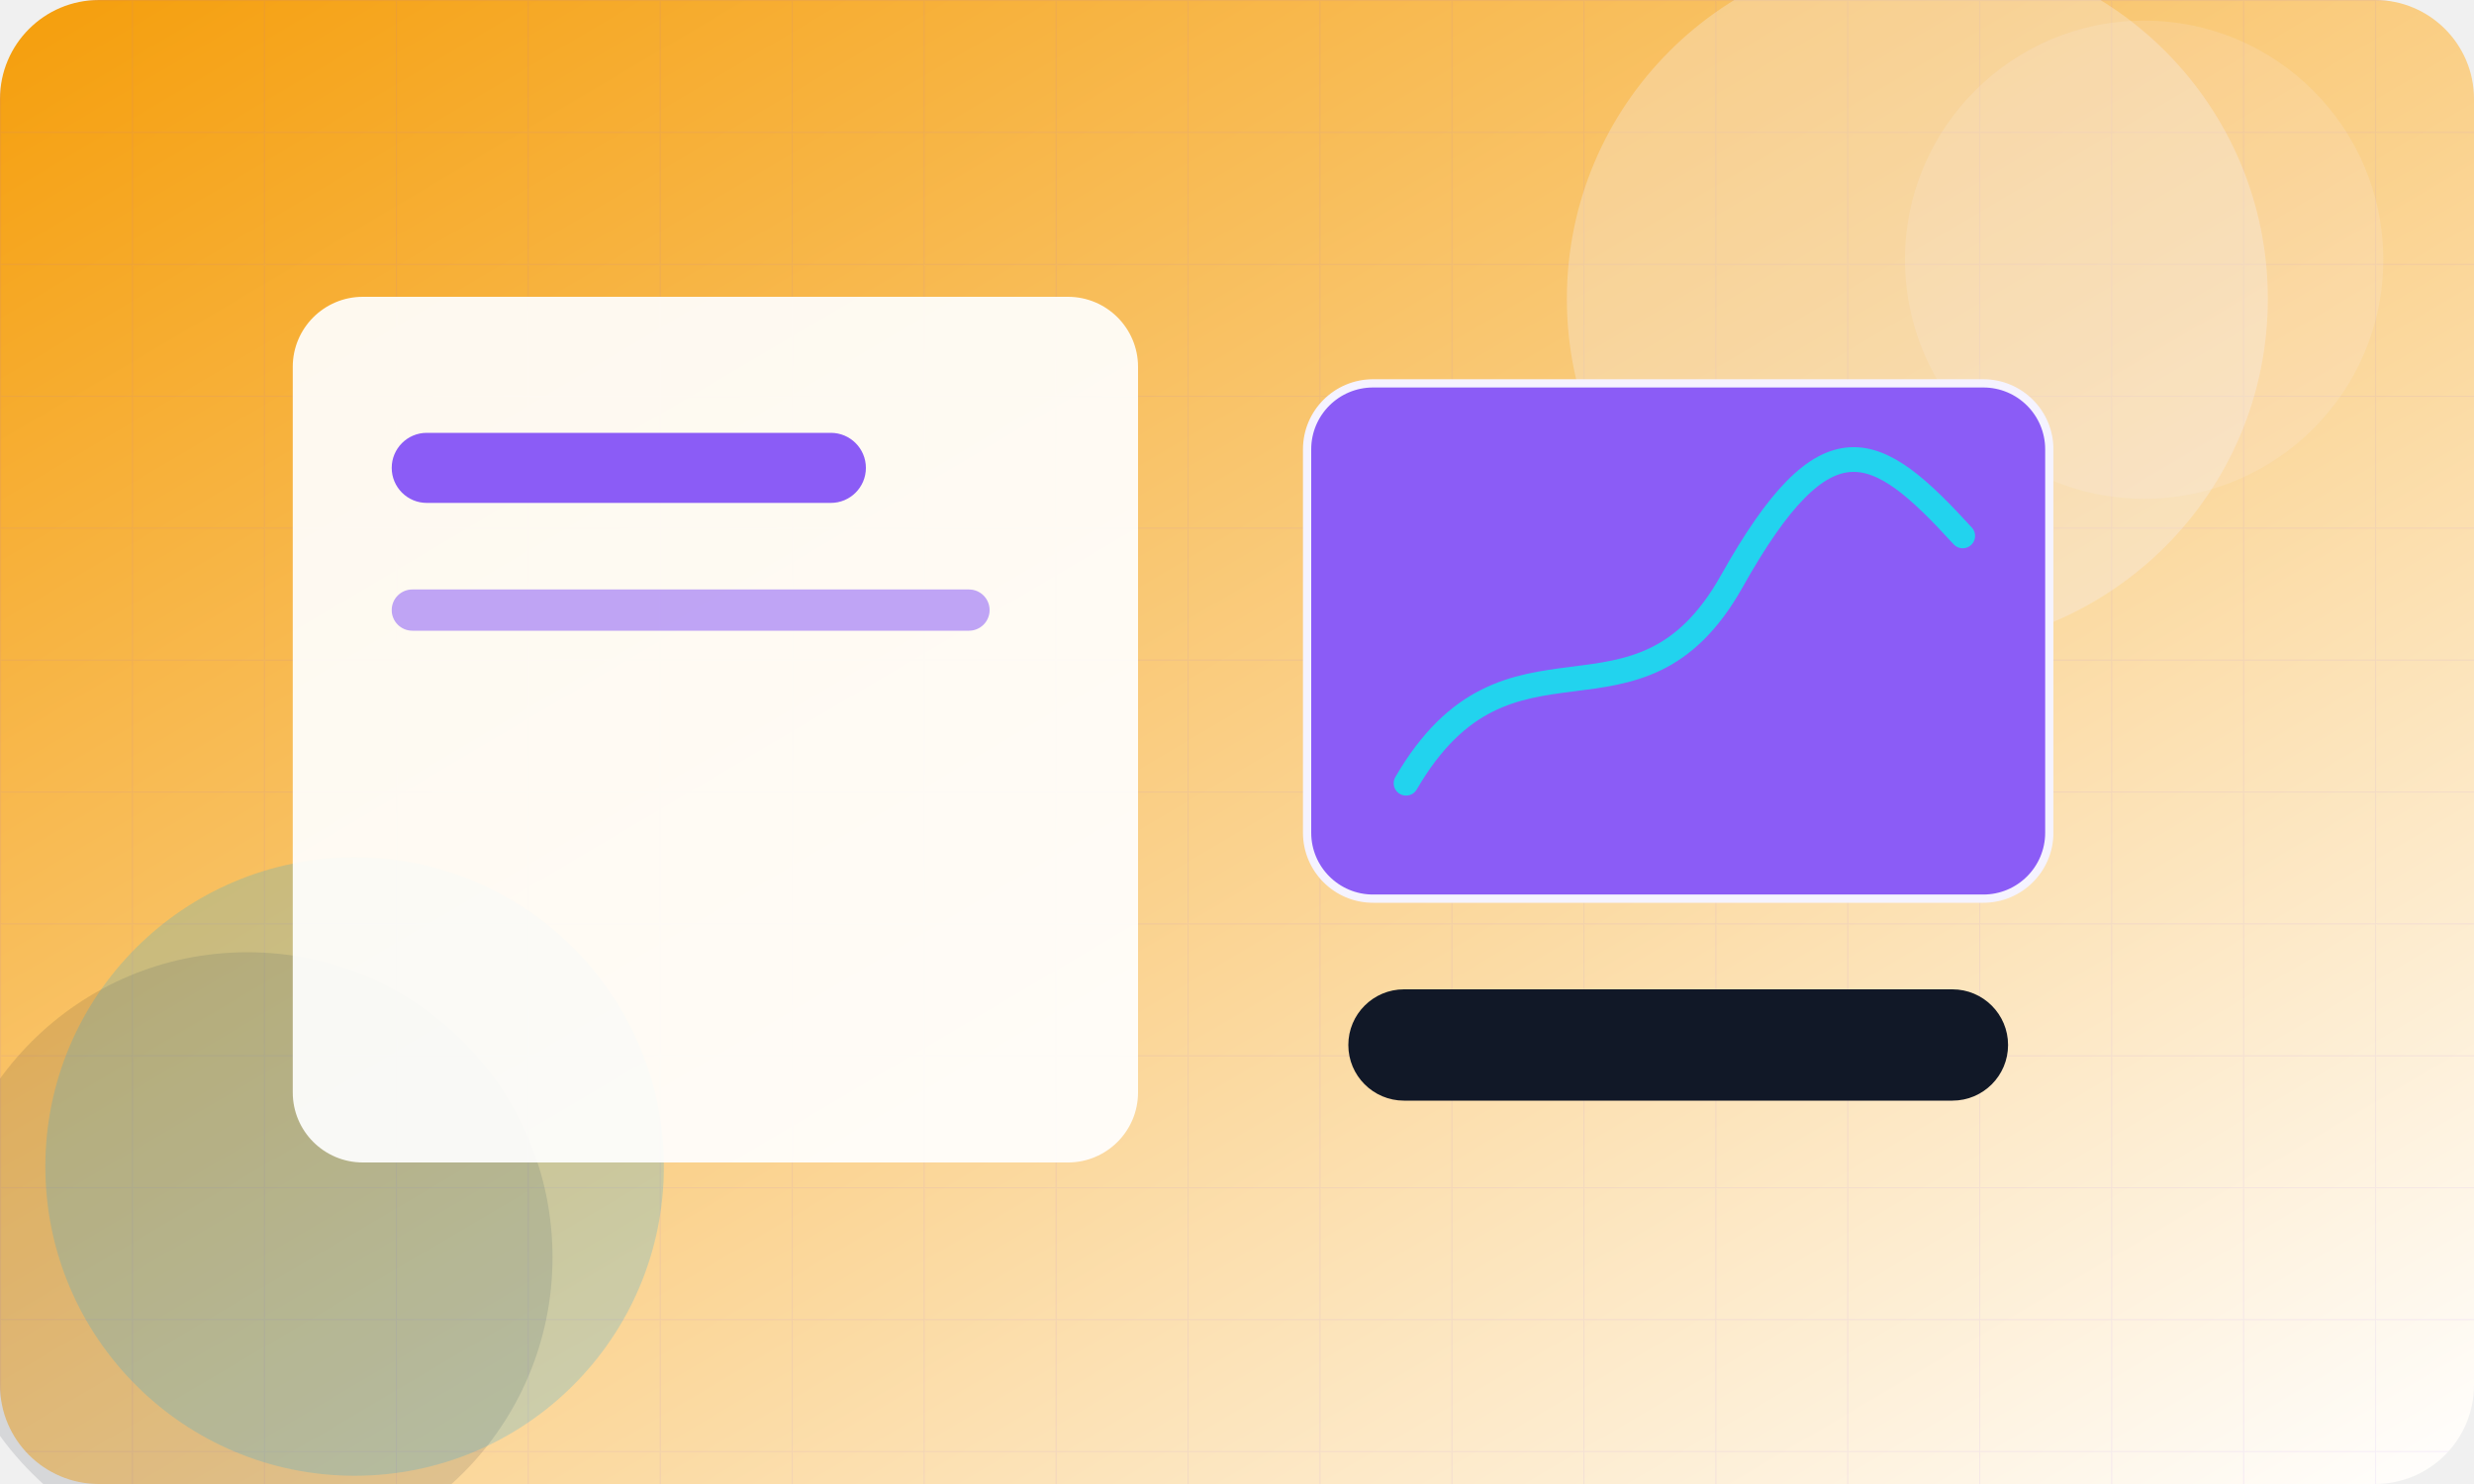
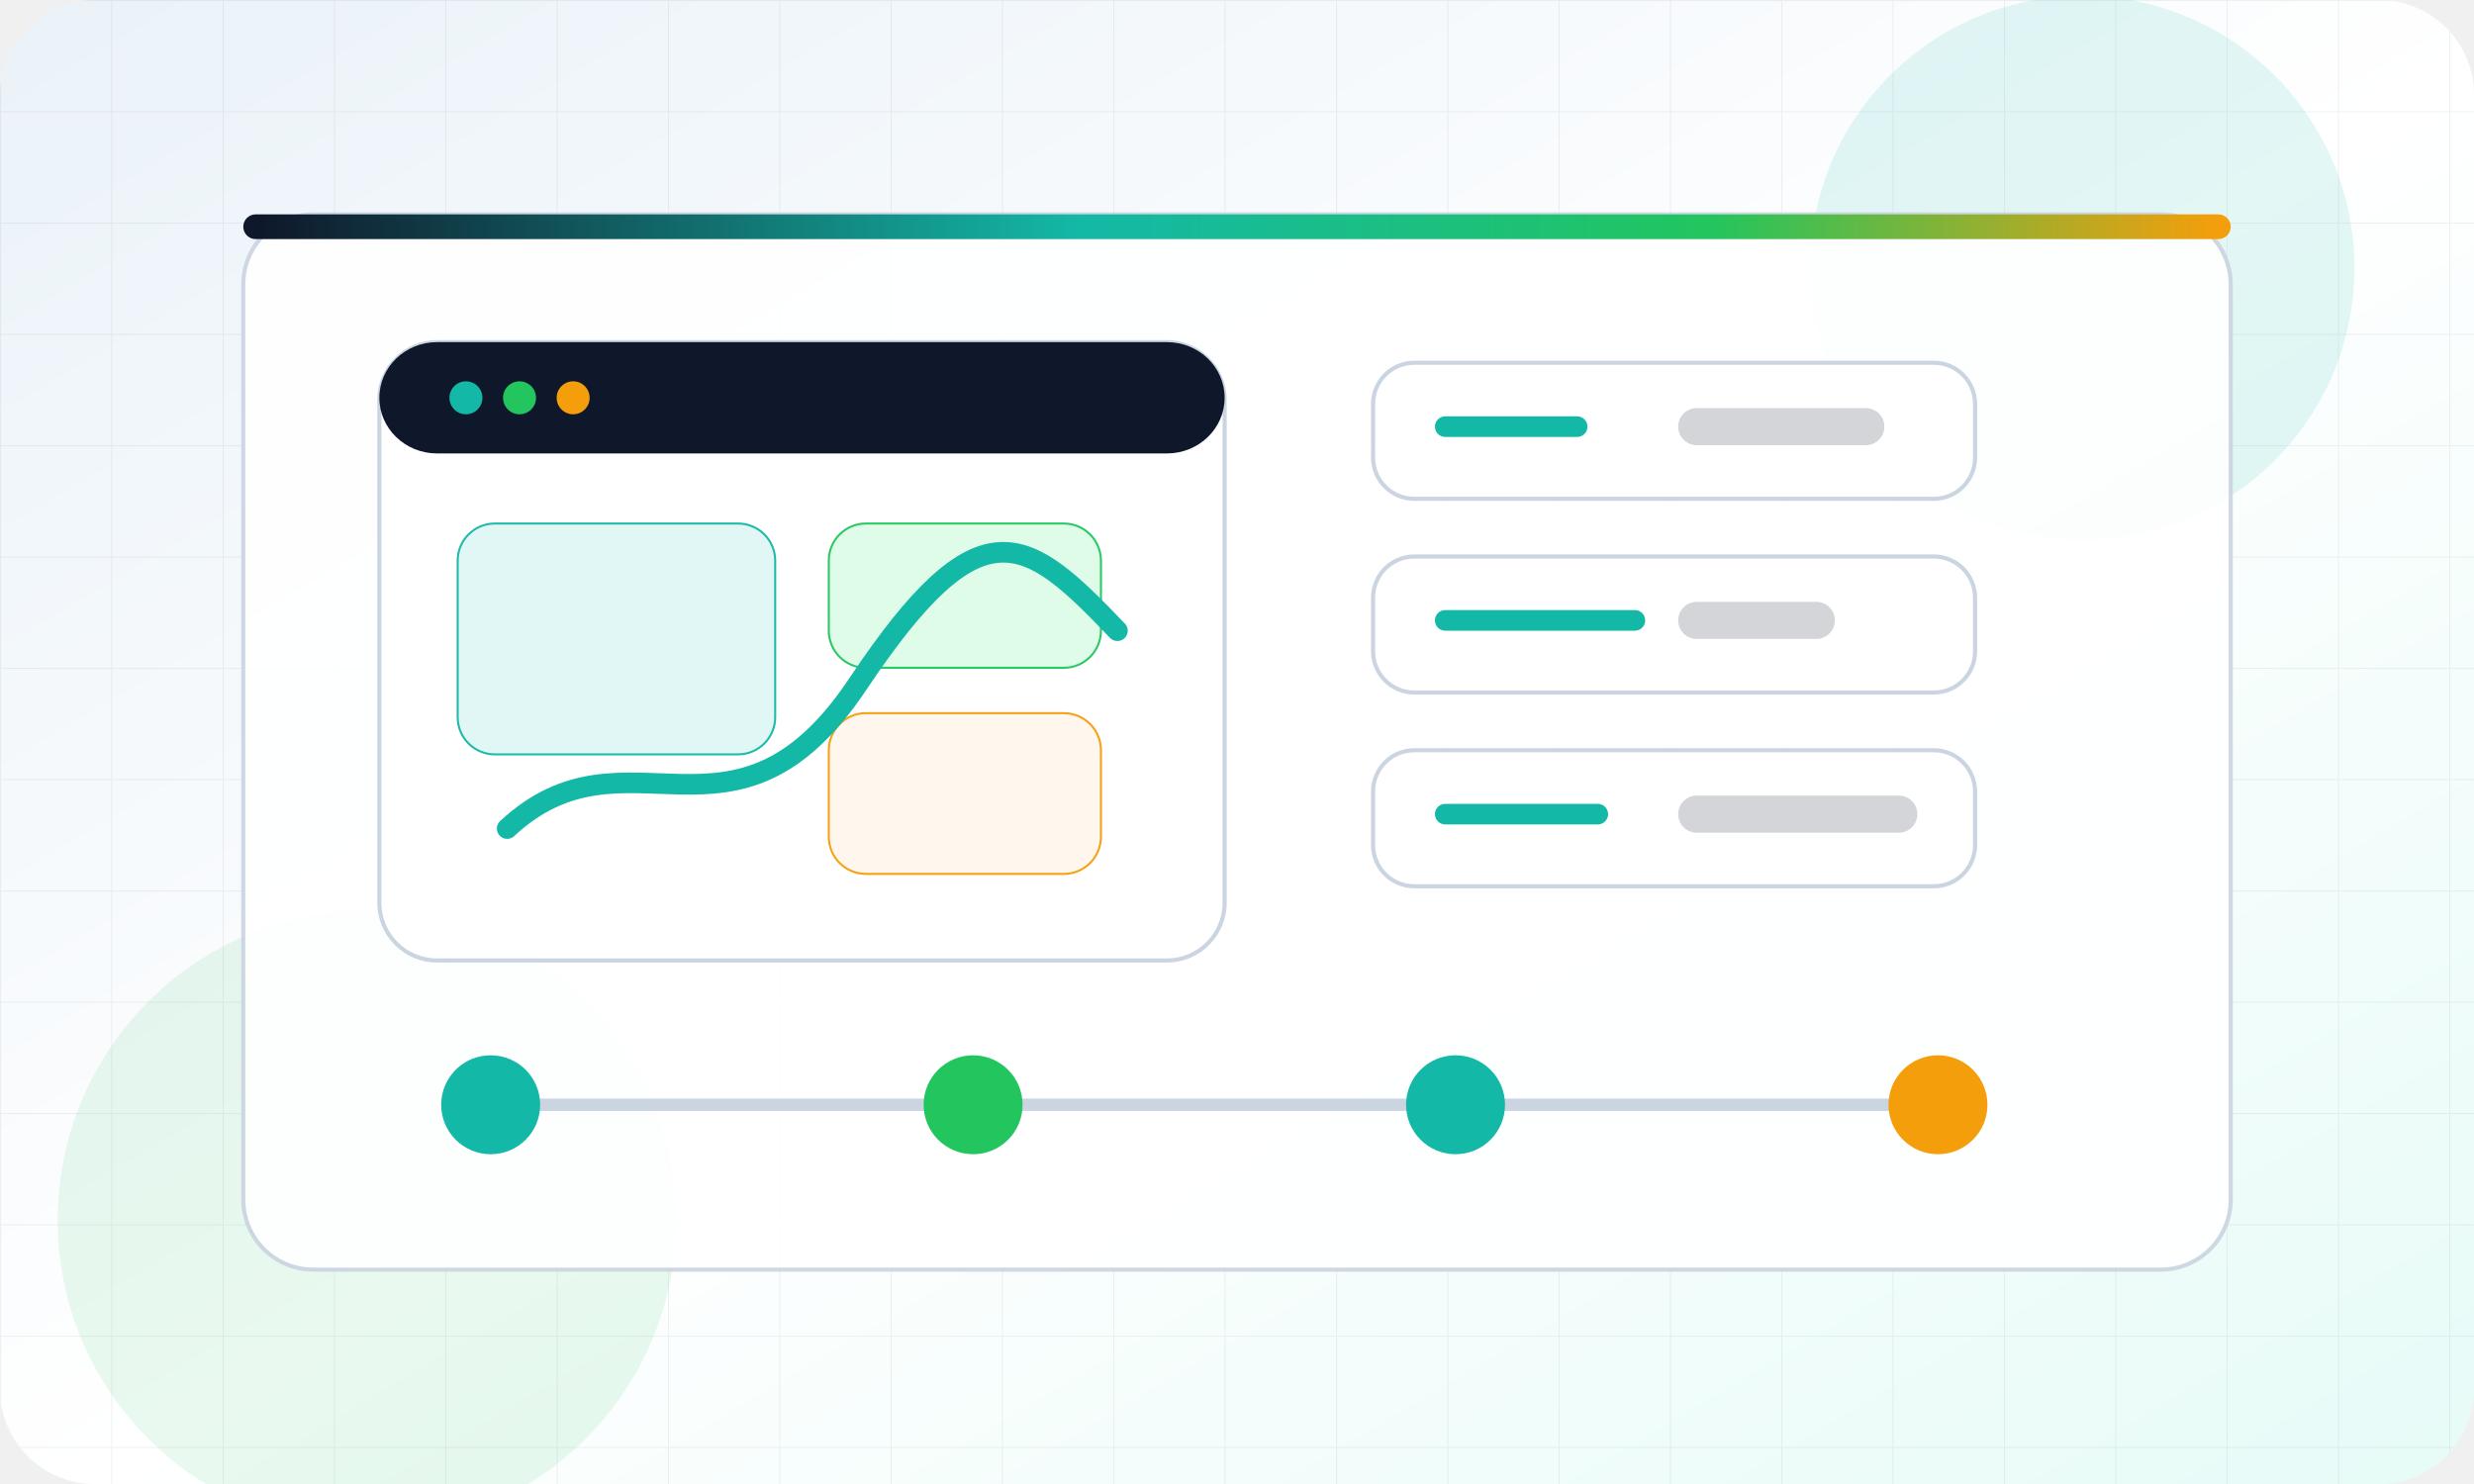
- <svg xmlns="http://www.w3.org/2000/svg" width="1200" height="720" viewBox="0 0 1200 720" role="img" aria-label="template-specific-illustration">
+ <svg xmlns="http://www.w3.org/2000/svg" width="1200" height="720" viewBox="0 0 1200 720" role="img" aria-label="product interface and value flow illustration">
  <defs>
-     <linearGradient id="p2.324431872959755e+29bg" x1="0" y1="0" x2="1" y2="1">
-       <stop offset="0" stop-color="#f59e0b" />
-       <stop offset="1" stop-color="#ffffff" />
+     <linearGradient id="product-bg" x1="0" y1="0" x2="1" y2="1">
+       <stop offset="0" stop-color="#eaf2f8" />
+       <stop offset=".52" stop-color="#ffffff" />
+       <stop offset="1" stop-color="#e6fbf7" />
    </linearGradient>
-     <pattern id="p2.324431872959755e+29grid" width="64" height="64" patternUnits="userSpaceOnUse">
-       <path d="M64 0H0V64" fill="none" stroke="#8b5cf6" stroke-width="1" opacity=".08" />
+     <linearGradient id="signal" x1="0" y1="0" x2="1" y2="0">
+       <stop offset="0" stop-color="#0f172a" />
+       <stop offset=".42" stop-color="#14b8a6" />
+       <stop offset=".74" stop-color="#22c55e" />
+       <stop offset="1" stop-color="#f59e0b" />
+     </linearGradient>
+     <pattern id="grid" width="54" height="54" patternUnits="userSpaceOnUse">
+       <path d="M54 0H0V54" fill="none" stroke="#0f172a" stroke-width="1" opacity=".06" />
    </pattern>
  </defs>
-   <rect width="1200" height="720" rx="48" fill="url(#p2.324431872959755e+29bg)" />
-   <rect width="1200" height="720" rx="48" fill="url(#p2.324431872959755e+29grid)" />
-   <circle cx="1040" cy="126" r="116" fill="#f5f3ff" opacity=".14" />
-   <circle cx="120" cy="610" r="148" fill="#111827" opacity=".12" />
-   <circle cx="930" cy="145" r="170" fill="#f5f3ff" opacity=".28" />
-   <circle cx="172" cy="566" r="150" fill="#0ea5e9" opacity=".2" />
-   <rect x="142" y="144" width="410" height="420" rx="34" fill="#ffffff" opacity=".92" />
-   <rect x="634" y="186" width="360" height="250" rx="32" fill="#8b5cf6" stroke="#f5f3ff" stroke-width="4" />
-   <path d="M682 380 C732 294 794 364 840 282 S910 214 952 260" fill="none" stroke="#22d3ee" stroke-width="12" stroke-linecap="round" />
-   <rect x="190" y="210" width="230" height="34" rx="17" fill="#8b5cf6" />
-   <rect x="190" y="286" width="290" height="20" rx="10" fill="#8b5cf6" opacity=".55" />
-   <rect x="654" y="480" width="320" height="54" rx="27" fill="#111827" />
+   <rect width="1200" height="720" rx="46" fill="url(#product-bg)" />
+   <rect width="1200" height="720" rx="46" fill="url(#grid)" />
+   <circle cx="1010" cy="130" r="132" fill="#14b8a6" opacity=".12" />
+   <circle cx="178" cy="592" r="150" fill="#22c55e" opacity=".10" />
+   <rect x="118" y="104" width="964" height="512" rx="34" fill="#ffffff" opacity=".92" stroke="#cbd5e1" stroke-width="2" />
+   <rect x="118" y="104" width="964" height="12" rx="6" fill="url(#signal)" />
+   <rect x="184" y="166" width="410" height="300" rx="28" fill="#ffffff" stroke="#cbd5e1" stroke-width="2" />
+   <rect x="184" y="166" width="410" height="54" rx="28" fill="#0f172a" />
+   <circle cx="226" cy="193" r="8" fill="#14b8a6" />
+   <circle cx="252" cy="193" r="8" fill="#22c55e" />
+   <circle cx="278" cy="193" r="8" fill="#f59e0b" />
+   <rect x="222" y="254" width="154" height="112" rx="18" fill="#e0f7f4" stroke="#14b8a6" opacity=".95" />
+   <rect x="402" y="254" width="132" height="70" rx="18" fill="#dcfce7" stroke="#22c55e" opacity=".95" />
+   <rect x="402" y="346" width="132" height="78" rx="18" fill="#fff7ed" stroke="#f59e0b" opacity=".96" />
+   <path d="M246 402 C304 348 356 422 416 332 S498 260 542 306" fill="none" stroke="#14b8a6" stroke-width="10" stroke-linecap="round" />
+   <g fill="#ffffff" stroke="#cbd5e1" stroke-width="2">
+     <rect x="666" y="176" width="292" height="66" rx="20" />
+     <rect x="666" y="270" width="292" height="66" rx="20" />
+     <rect x="666" y="364" width="292" height="66" rx="20" />
+   </g>
+   <g fill="#14b8a6">
+     <rect x="696" y="202" width="74" height="10" rx="5" />
+     <rect x="696" y="296" width="102" height="10" rx="5" />
+     <rect x="696" y="390" width="84" height="10" rx="5" />
+   </g>
+   <g fill="#0f172a" opacity=".18">
+     <rect x="814" y="198" width="100" height="18" rx="9" />
+     <rect x="814" y="292" width="76" height="18" rx="9" />
+     <rect x="814" y="386" width="116" height="18" rx="9" />
+   </g>
+   <path d="M238 536 H940" fill="none" stroke="#cbd5e1" stroke-width="6" stroke-linecap="round" />
+   <g>
+     <circle cx="238" cy="536" r="24" fill="#14b8a6" />
+     <circle cx="472" cy="536" r="24" fill="#22c55e" />
+     <circle cx="706" cy="536" r="24" fill="#14b8a6" />
+     <circle cx="940" cy="536" r="24" fill="#f59e0b" />
+   </g>
</svg>
